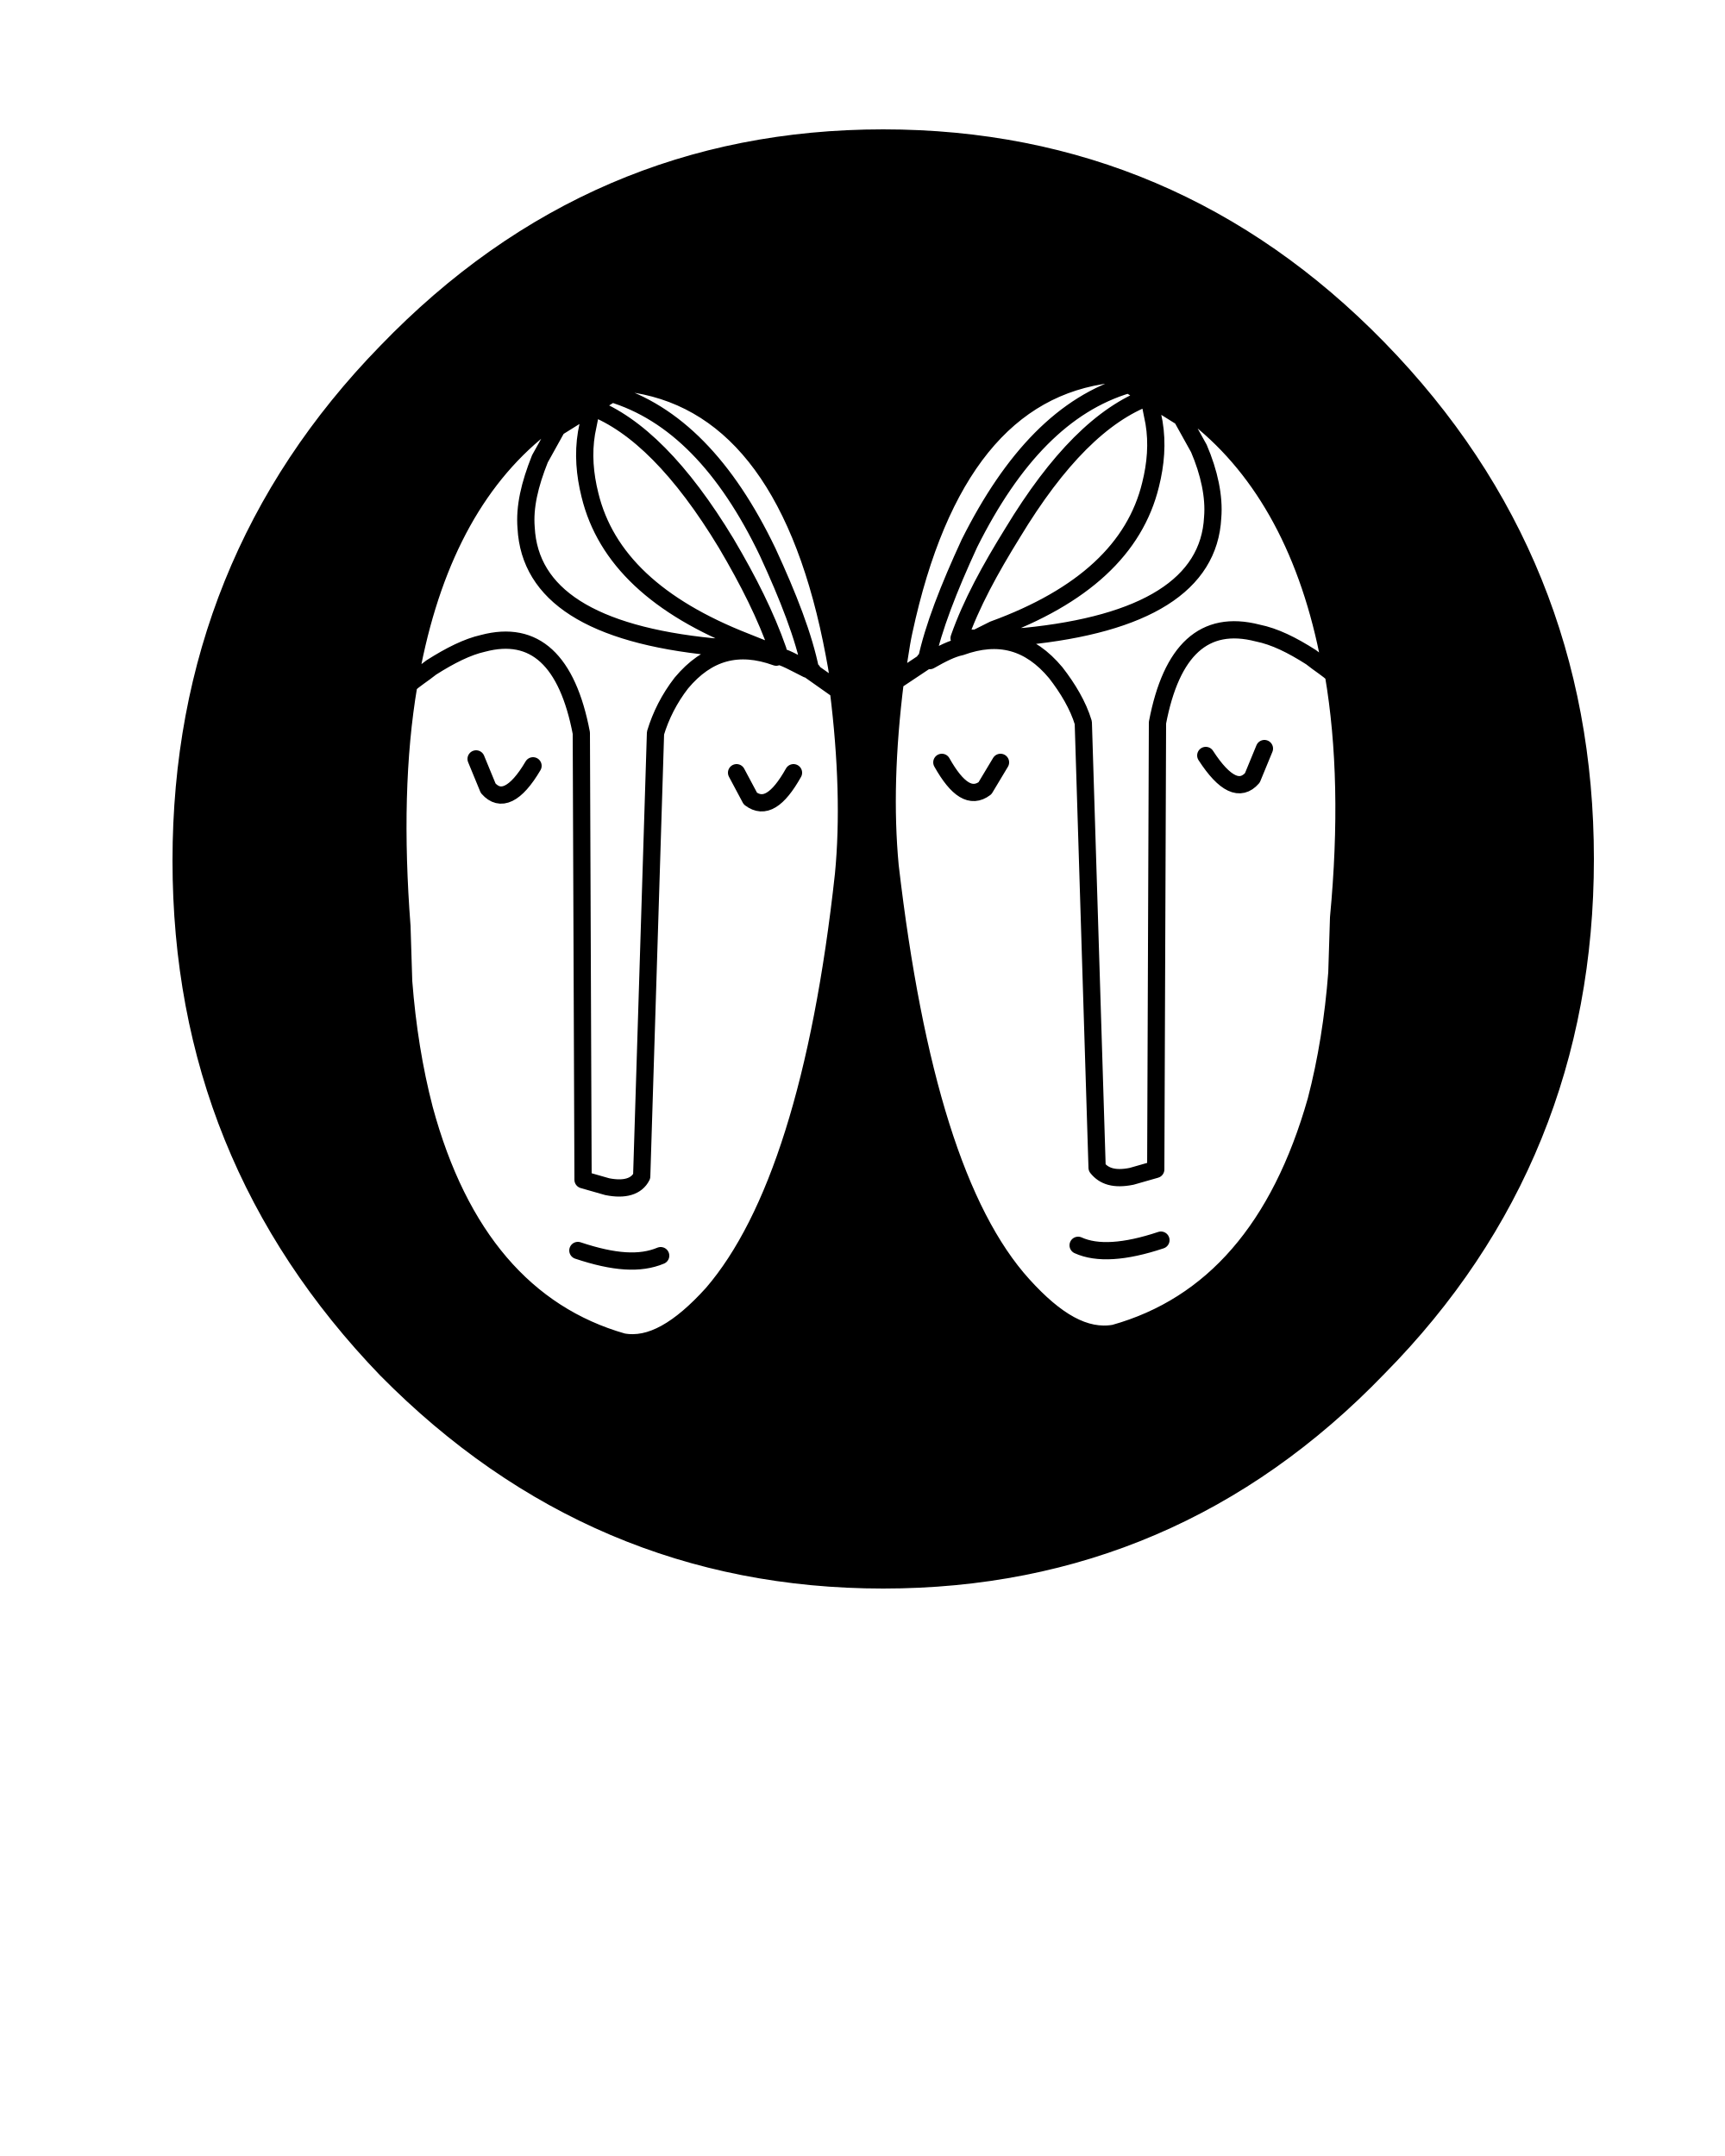
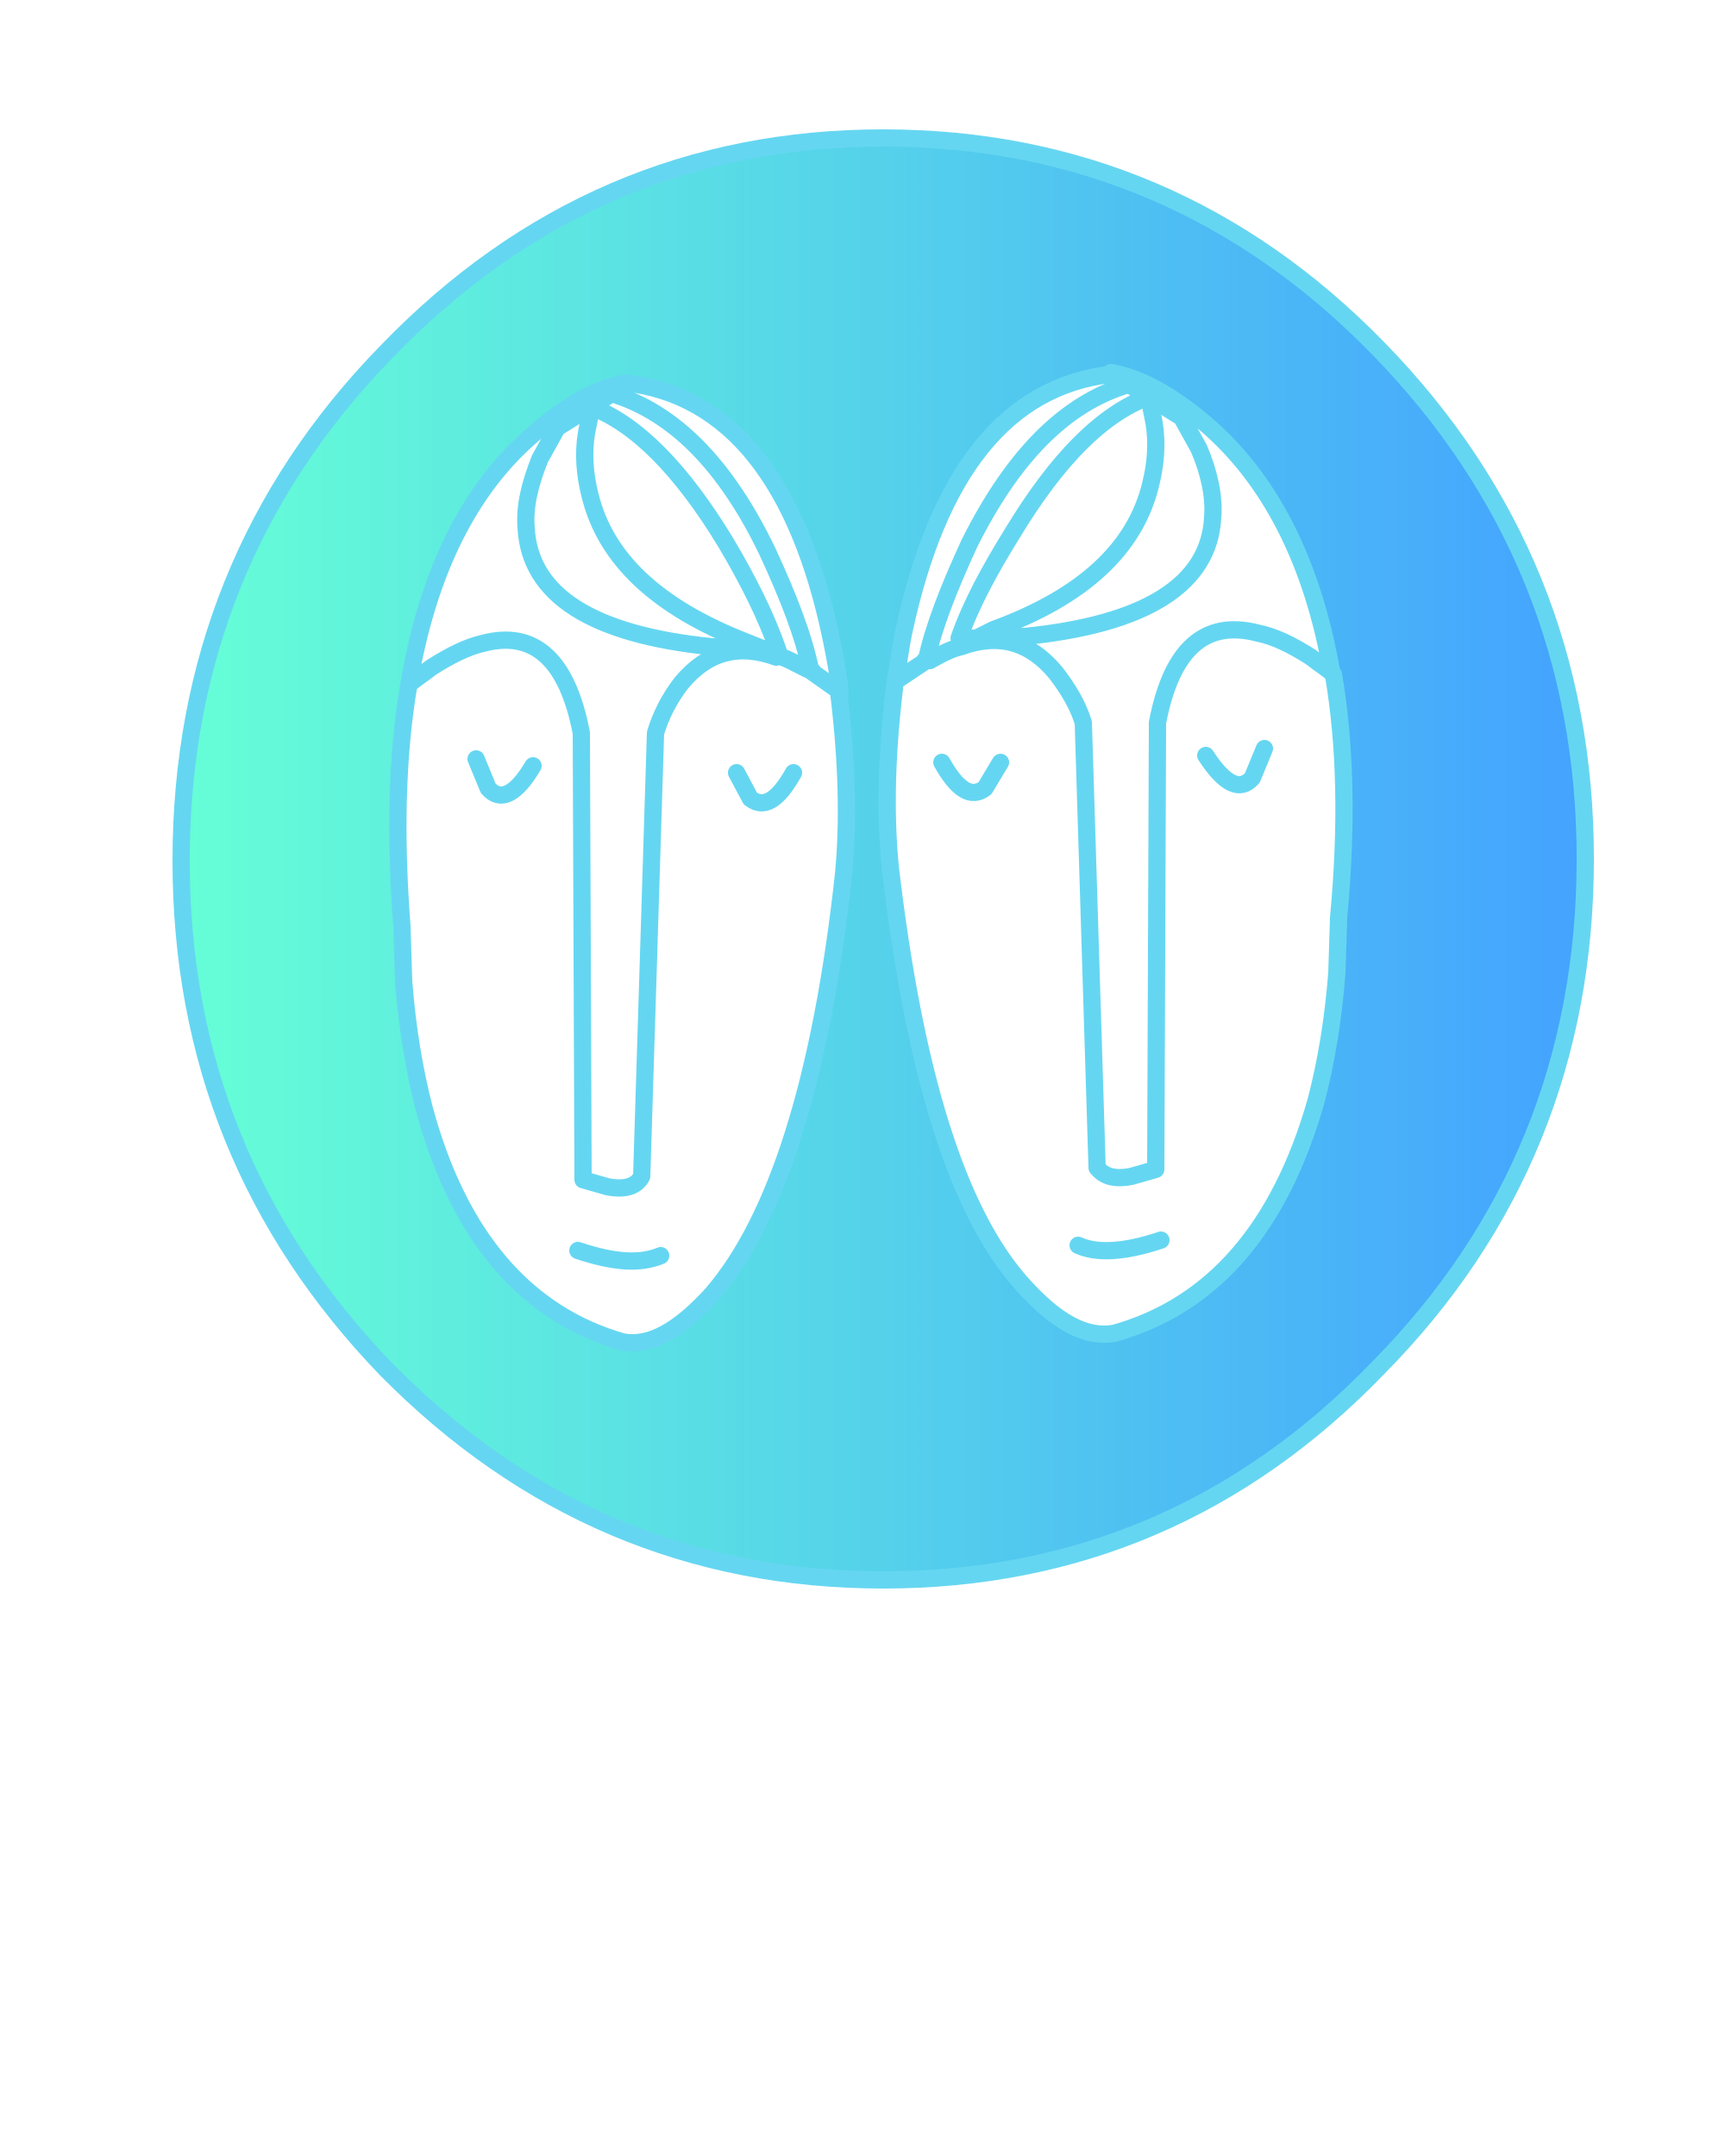
- <svg xmlns="http://www.w3.org/2000/svg" version="1.1" id="Layer_1" x="0px" y="0px" viewBox="0 0 100 125" style="enable-background:new 0 0 100 125;" xml:space="preserve">
+ <svg xmlns="http://www.w3.org/2000/svg" version="1.1" id="Layer_1" opacity="0.8" x="0px" y="0px" viewBox="0 0 100 125" style="enable-background:new 0 0 100 125;" xml:space="preserve">
  <style type="text/css">
- 	.st0{fill:none;stroke:#000000;stroke-linecap:round;stroke-linejoin:round;}
+ 	.st0{fill:url(#SVGID_1_);}
+ 	.st1{fill:none;stroke:#3ECCED;stroke-linecap:round;stroke-linejoin:round;}
</style>
  <g transform="matrix( 1, 0, 0, 1, 0,0) ">
    <g>
      <g id="b">
-         <path d="M79.9,20.2C72,12.1,62.4,8,51.2,8s-20.8,4.1-28.8,12.2c-7.9,8.2-11.9,18-11.9,29.5s4,21.4,11.9,29.5     c8,8.2,17.6,12.2,28.8,12.2S72,87.5,79.9,79.3c8-8.2,12-18,12-29.5S87.9,28.4,79.9,20.2 M48.2,37.1c0.2,1,0.4,2,0.5,3     c0.5,4,0.7,7.6,0.3,10.7c-1.3,12-3.9,20.1-7.6,24.3c-1.9,2.1-3.6,3.1-5.2,2.8c-5.7-1.6-9.5-6.1-11.5-13.5     c-0.6-2.3-1.1-4.8-1.2-7.4l-0.1-3.2c-0.5-5.3-0.4-10,0.4-14c1.1-6.5,3.5-11.3,7.3-14.6c1.9-1.6,3.7-2.6,5.3-2.9     C42.3,22.9,46.3,27.9,48.2,37.1 M64.4,21.6c1.7,0.3,3.5,1.3,5.4,2.9c3.8,3.2,6.3,8.1,7.4,14.5c0.7,4.1,0.8,8.8,0.3,14.1l-0.1,3.2     c-0.2,2.6-0.6,5.1-1.2,7.4c-2.1,7.4-6,11.9-11.7,13.5c-1.6,0.3-3.4-0.7-5.3-2.8c-3.8-4.3-6.3-12.4-7.7-24.3     c-0.3-3.1-0.2-6.7,0.3-10.7c0.2-1,0.3-2,0.5-3C54.4,27.3,58.4,22.3,64.4,21.6z" />
+         <linearGradient id="SVGID_1_" gradientUnits="userSpaceOnUse" x1="10.5" y1="49.7" x2="91.9" y2="49.7">
+           <stop offset="0" style="stop-color:#3FFFCC" />
+           <stop offset="1" style="stop-color:#158CFF" />
+         </linearGradient>
+         <path class="st0" d="M79.9,20.2C72,12.1,62.4,8,51.2,8s-20.8,4.1-28.8,12.2c-7.9,8.2-11.9,18-11.9,29.5s4,21.4,11.9,29.5     c8,8.2,17.6,12.2,28.8,12.2S72,87.5,79.9,79.3c8-8.2,12-18,12-29.5S87.9,28.4,79.9,20.2 M48.2,37.1c0.2,1,0.4,2,0.5,3     c0.5,4,0.7,7.6,0.3,10.7c-1.3,12-3.9,20.1-7.6,24.3c-1.9,2.1-3.6,3.1-5.2,2.8c-5.7-1.6-9.5-6.1-11.5-13.5     c-0.6-2.3-1.1-4.8-1.2-7.4l-0.1-3.2c-0.5-5.3-0.4-10,0.4-14c1.1-6.5,3.5-11.3,7.3-14.6c1.9-1.6,3.7-2.6,5.3-2.9     C42.3,22.9,46.3,27.9,48.2,37.1 M64.4,21.6c1.7,0.3,3.5,1.3,5.4,2.9c3.8,3.2,6.3,8.1,7.4,14.5c0.7,4.1,0.8,8.8,0.3,14.1l-0.1,3.2     c-0.2,2.6-0.6,5.1-1.2,7.4c-2.1,7.4-6,11.9-11.7,13.5c-1.6,0.3-3.4-0.7-5.3-2.8c-3.8-4.3-6.3-12.4-7.7-24.3     c-0.3-3.1-0.2-6.7,0.3-10.7c0.2-1,0.3-2,0.5-3C54.4,27.3,58.4,22.3,64.4,21.6z" />
      </g>
    </g>
    <g>
-       <path id="a" class="st0" d="M51.9,39.5l1.8-1.2c0.4-1.9,1.3-4.2,2.5-6.8c2.5-5,5.5-8.1,9.2-9.2l-1-0.6c-6,0.7-10,5.6-12,14.9    C52.2,37.5,52.1,38.5,51.9,39.5c-0.5,4-0.6,7.5-0.3,10.7c1.4,12,3.9,20.1,7.7,24.3c1.9,2.1,3.6,3.1,5.3,2.8    c5.7-1.6,9.6-6.1,11.7-13.5c0.6-2.3,1-4.8,1.2-7.4l0.1-3.2c0.5-5.3,0.4-10-0.3-14.1c-0.3-0.3-0.8-0.6-1.3-1    c-1.1-0.7-2.1-1.2-3.1-1.4c-3.1-0.8-5,1-5.8,5.2L67,67.8l-1.4,0.4c-1,0.2-1.6,0-2-0.5l-0.8-25.8c-0.3-1-0.9-2-1.6-2.9    c-1.5-1.8-3.3-2.3-5.5-1.5c-0.5,0.1-1.1,0.4-1.8,0.8c-0.1,0-0.2,0-0.3,0 M55.7,37.5l0.9-0.5l-1,0c0.7-2,1.8-4,3.1-6.1    c2.6-4.3,5.2-6.9,7.9-7.9l0.3,1.5c0.2,1.2,0.1,2.4-0.2,3.6c-0.9,3.7-3.9,6.5-9.1,8.4l-1,0.5l2.8-0.1c7-0.7,10.7-3,10.9-6.9    c0.1-1.2-0.2-2.6-0.8-4l-1-1.8l-3.2-2 M64.4,21.6c1.7,0.3,3.5,1.3,5.4,2.9c3.8,3.2,6.3,8.1,7.4,14.5 M36.3,22.2l-0.9,0.6    c3.7,1.1,6.7,4.2,9.1,9.2c1.2,2.6,2.1,4.9,2.5,6.9l1.7,1.2c-0.1-1-0.3-2-0.5-3C46.3,27.9,42.3,22.9,36.3,22.2    c-1.7,0.3-3.5,1.3-5.3,2.9c-3.8,3.2-6.2,8.1-7.3,14.6c0.3-0.3,0.8-0.6,1.3-1c1.1-0.7,2.1-1.2,3-1.4c3-0.8,4.9,1,5.7,5.2l0.1,25.9    l1.4,0.4c1,0.2,1.7,0,2-0.6L38,42.5c0.3-1,0.8-2,1.5-2.9c1.5-1.8,3.3-2.3,5.5-1.5l-0.9-0.5l-2.8-0.1c-7-0.7-10.6-3-10.8-6.9    c-0.1-1.2,0.2-2.5,0.8-4l1-1.8l3.2-2 M45,38c0.5,0.1,1,0.4,1.8,0.8c0.1,0,0.2,0.1,0.3,0.1 M45.1,37.7c-0.7-2-1.7-4-3-6.2    c-2.6-4.3-5.2-6.9-7.8-7.9l-0.3,1.5c-0.2,1.2-0.1,2.4,0.2,3.6c0.9,3.7,3.9,6.5,9,8.5l1,0.4L45.1,37.7z M42.7,44.8l0.8,1.5    c0.8,0.6,1.6,0.1,2.5-1.5 M58,44.2l-0.9,1.5c-0.8,0.6-1.6,0.1-2.5-1.5 M73.3,43.4l-0.7,1.7c-0.7,0.8-1.6,0.4-2.7-1.3 M91.9,49.8    c0,11.5-4,21.4-12,29.5C72,87.5,62.4,91.6,51.2,91.6s-20.8-4.1-28.8-12.2c-7.9-8.2-11.9-18-11.9-29.5s4-21.4,11.9-29.5    C30.4,12.1,40,8,51.2,8S72,12.1,79.9,20.2C87.9,28.4,91.9,38.3,91.9,49.8z M27.6,44l0.7,1.7c0.7,0.8,1.6,0.4,2.6-1.3 M23.7,39.7    c-0.7,4.1-0.8,8.8-0.4,14l0.1,3.2c0.2,2.6,0.6,5.1,1.2,7.4c2,7.4,5.9,11.9,11.5,13.5c1.6,0.3,3.3-0.7,5.2-2.8    c3.7-4.3,6.3-12.4,7.6-24.3c0.3-3.1,0.2-6.7-0.3-10.7 M33.5,72.5c2.1,0.7,3.6,0.8,4.8,0.3 M67.3,71.9c-2.1,0.7-3.7,0.8-4.8,0.3" />
+       <path id="a" class="st1" d="M51.9,39.5l1.8-1.2c0.4-1.9,1.3-4.2,2.5-6.8c2.5-5,5.5-8.1,9.2-9.2l-1-0.6c-6,0.7-10,5.6-12,14.9    C52.2,37.5,52.1,38.5,51.9,39.5c-0.5,4-0.6,7.5-0.3,10.7c1.4,12,3.9,20.1,7.7,24.3c1.9,2.1,3.6,3.1,5.3,2.8    c5.7-1.6,9.6-6.1,11.7-13.5c0.6-2.3,1-4.8,1.2-7.4l0.1-3.2c0.5-5.3,0.4-10-0.3-14.1c-0.3-0.3-0.8-0.6-1.3-1    c-1.1-0.7-2.1-1.2-3.1-1.4c-3.1-0.8-5,1-5.8,5.2L67,67.8l-1.4,0.4c-1,0.2-1.6,0-2-0.5l-0.8-25.8c-0.3-1-0.9-2-1.6-2.9    c-1.5-1.8-3.3-2.3-5.5-1.5c-0.5,0.1-1.1,0.4-1.8,0.8c-0.1,0-0.2,0-0.3,0 M55.7,37.5l0.9-0.5h-1c0.7-2,1.8-4,3.1-6.1    c2.6-4.3,5.2-6.9,7.9-7.9l0.3,1.5c0.2,1.2,0.1,2.4-0.2,3.6c-0.9,3.7-3.9,6.5-9.1,8.4l-1,0.5l2.8-0.1c7-0.7,10.7-3,10.9-6.9    c0.1-1.2-0.2-2.6-0.8-4l-1-1.8l-3.2-2 M64.4,21.6c1.7,0.3,3.5,1.3,5.4,2.9c3.8,3.2,6.3,8.1,7.4,14.5 M36.3,22.2l-0.9,0.6    c3.7,1.1,6.7,4.2,9.1,9.2c1.2,2.6,2.1,4.9,2.5,6.9l1.7,1.2c-0.1-1-0.3-2-0.5-3C46.3,27.9,42.3,22.9,36.3,22.2    c-1.7,0.3-3.5,1.3-5.3,2.9c-3.8,3.2-6.2,8.1-7.3,14.6c0.3-0.3,0.8-0.6,1.3-1c1.1-0.7,2.1-1.2,3-1.4c3-0.8,4.9,1,5.7,5.2l0.1,25.9    l1.4,0.4c1,0.2,1.7,0,2-0.6L38,42.5c0.3-1,0.8-2,1.5-2.9c1.5-1.8,3.3-2.3,5.5-1.5l-0.9-0.5l-2.8-0.1c-7-0.7-10.6-3-10.8-6.9    c-0.1-1.2,0.2-2.5,0.8-4l1-1.8l3.2-2 M45,38c0.5,0.1,1,0.4,1.8,0.8c0.1,0,0.2,0.1,0.3,0.1 M45.1,37.7c-0.7-2-1.7-4-3-6.2    c-2.6-4.3-5.2-6.9-7.8-7.9L34,25.1c-0.2,1.2-0.1,2.4,0.2,3.6c0.9,3.7,3.9,6.5,9,8.5l1,0.4L45.1,37.7z M42.7,44.8l0.8,1.5    c0.8,0.6,1.6,0.1,2.5-1.5 M58,44.2l-0.9,1.5c-0.8,0.6-1.6,0.1-2.5-1.5 M73.3,43.4l-0.7,1.7c-0.7,0.8-1.6,0.4-2.7-1.3 M91.9,49.8    c0,11.5-4,21.4-12,29.5C72,87.5,62.4,91.6,51.2,91.6s-20.8-4.1-28.8-12.2c-7.9-8.2-11.9-18-11.9-29.5s4-21.4,11.9-29.5    C30.4,12.1,40,8,51.2,8S72,12.1,79.9,20.2C87.9,28.4,91.9,38.3,91.9,49.8z M27.6,44l0.7,1.7c0.7,0.8,1.6,0.4,2.6-1.3 M23.7,39.7    c-0.7,4.1-0.8,8.8-0.4,14l0.1,3.2c0.2,2.6,0.6,5.1,1.2,7.4c2,7.4,5.9,11.9,11.5,13.5c1.6,0.3,3.3-0.7,5.2-2.8    c3.7-4.3,6.3-12.4,7.6-24.3c0.3-3.1,0.2-6.7-0.3-10.7 M33.5,72.5c2.1,0.7,3.6,0.8,4.8,0.3 M67.3,71.9c-2.1,0.7-3.7,0.8-4.8,0.3" />
    </g>
  </g>
</svg>
